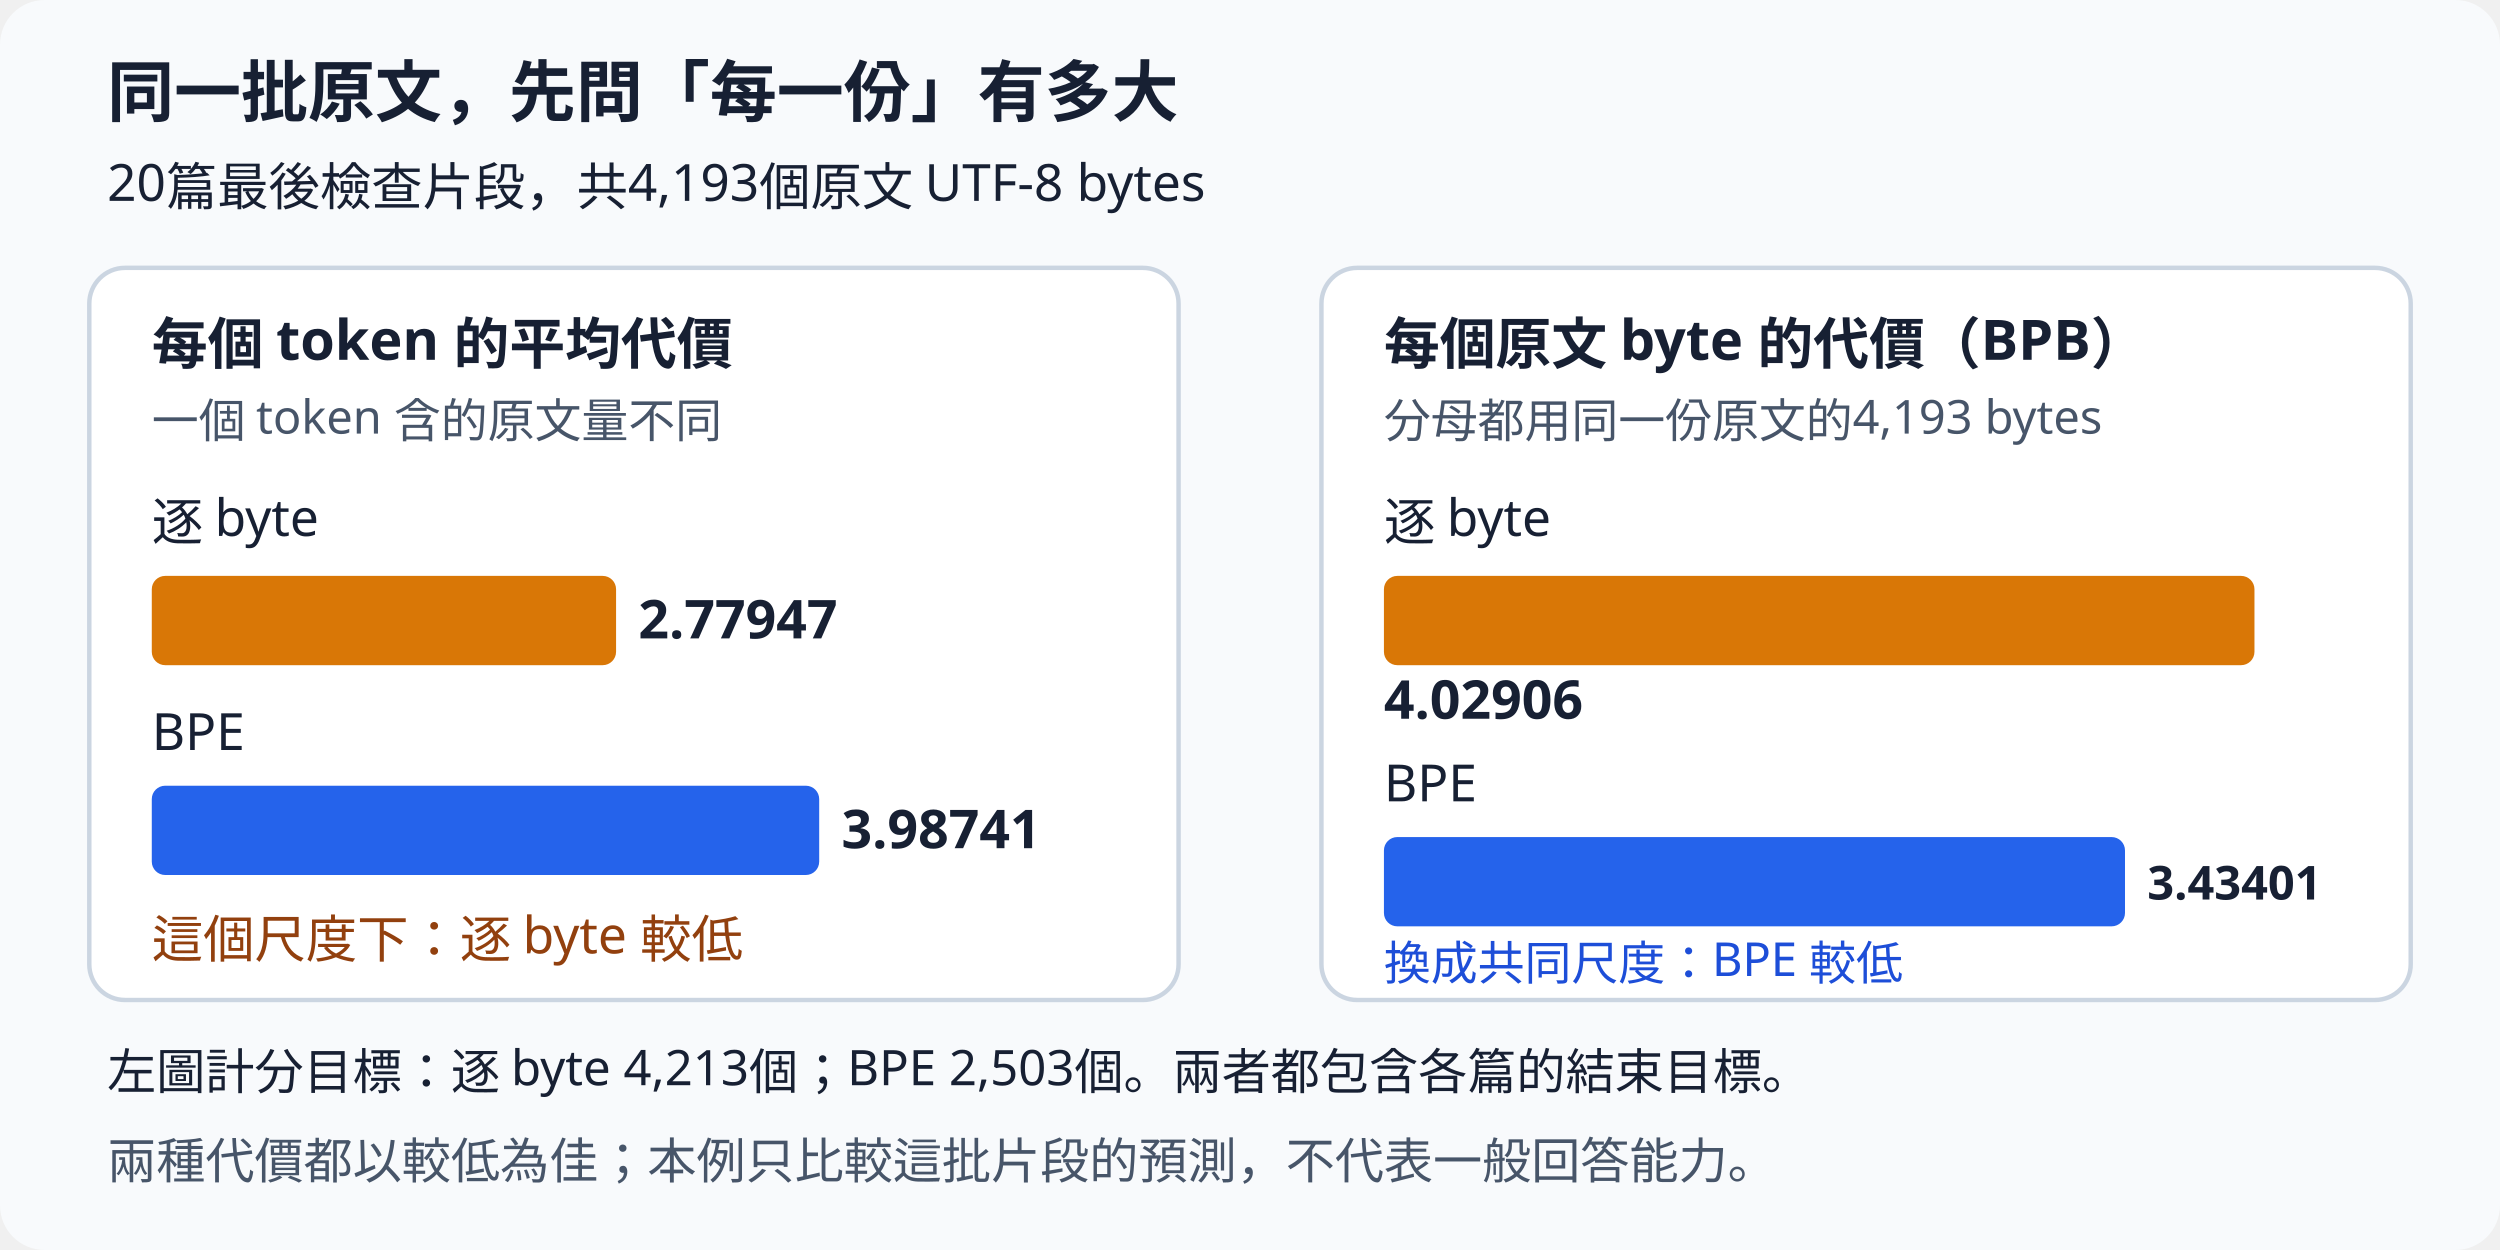
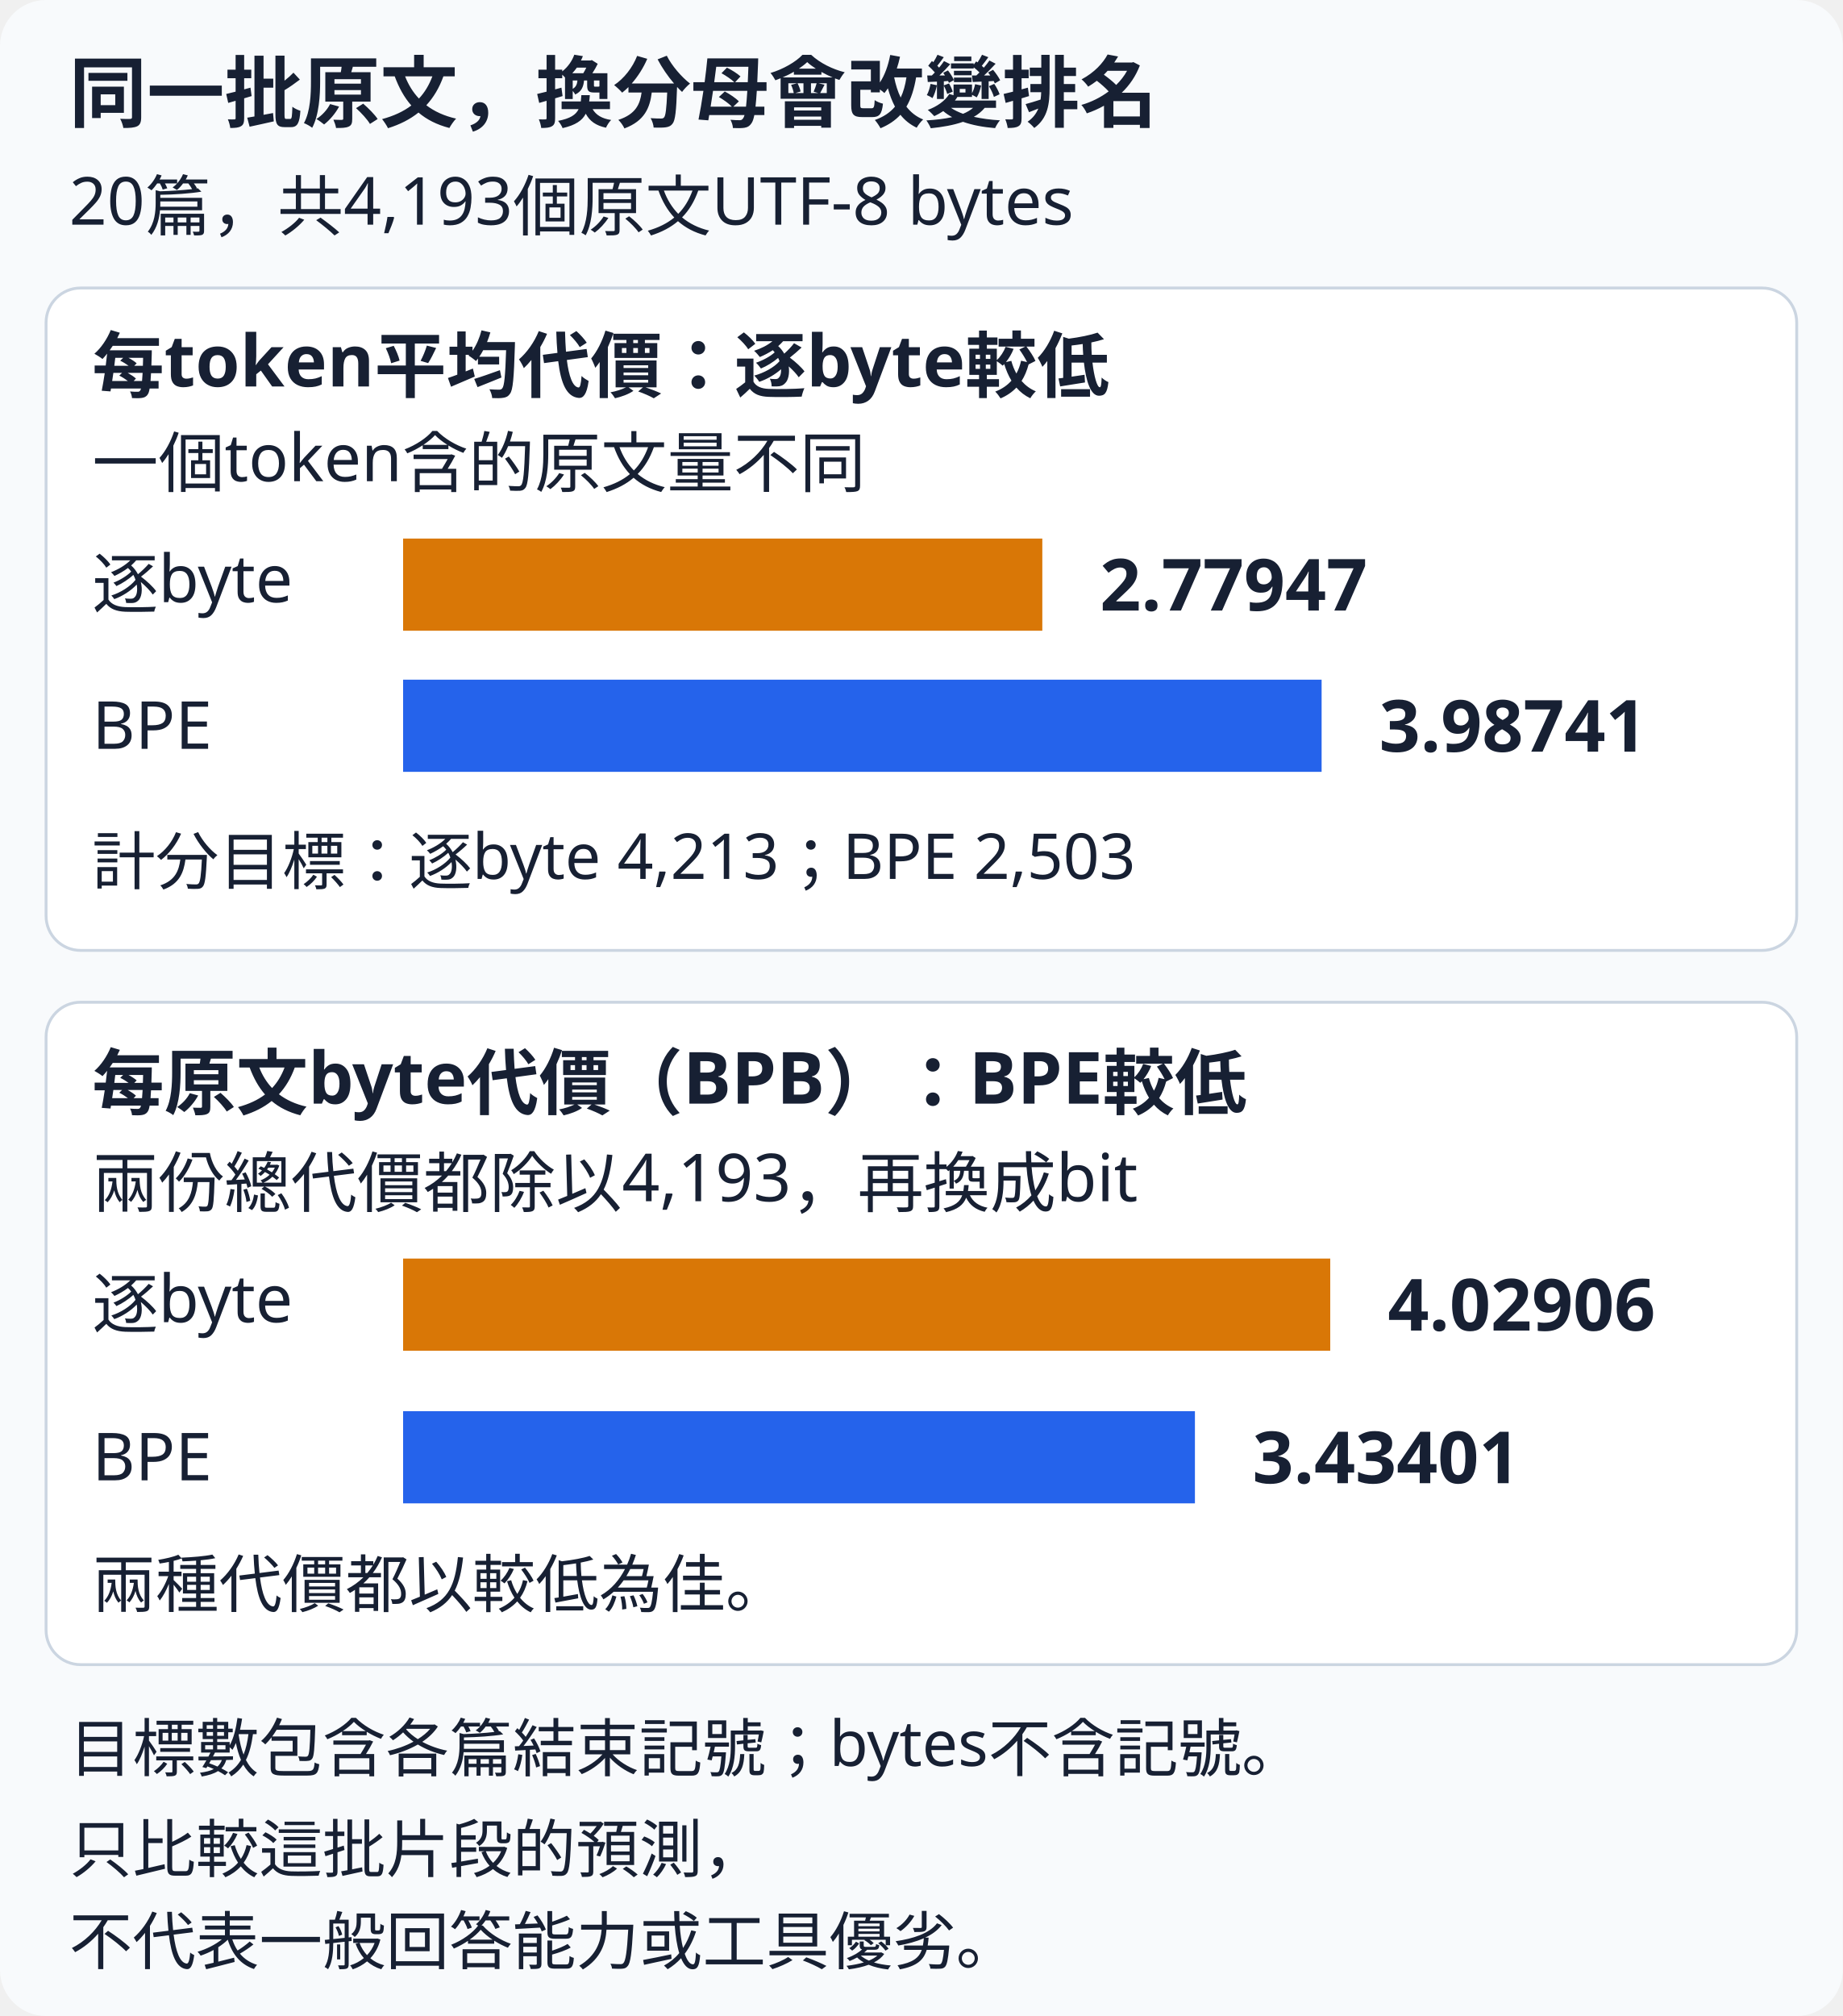
- <svg xmlns="http://www.w3.org/2000/svg" viewBox="0 0 1120 560" role="img" aria-labelledby="title desc">
-   <rect width="1120" height="560" rx="20" fill="#f8fafc" />
-   <g font-family="system-ui, 'Noto Sans TC', sans-serif" fill="#172033">
-     <text x="48" y="52" font-size="30" font-weight="700">同一批原文，先問「每一份」有多大</text>
-     <text x="48" y="90" font-size="23">20篇最後檢查片段，共4,193個原文 UTF-8 bytes</text>
-     <rect x="40" y="120" width="488" height="328" rx="16" fill="white" stroke="#cbd5e1" stroke-width="2" />
-     <rect x="592" y="120" width="488" height="328" rx="16" fill="white" stroke="#cbd5e1" stroke-width="2" />
-     <text x="68" y="163" font-size="25" font-weight="700">每個 token 的平均代價</text>
-     <text x="68" y="196" font-size="21" fill="#475569">一個 token 含的原文量不同</text>
-     <text x="620" y="163" font-size="25" font-weight="700">每個原文 byte 的代價（BPB）</text>
-     <text x="620" y="196" font-size="21" fill="#475569">分母都用同一份原文的4,193 bytes</text>
-     <text x="68" y="242" font-size="23">逐 byte</text>
-     <rect x="68" y="258" width="208" height="40" rx="6" fill="#d97706" />
-     <text x="286" y="286" font-size="24" font-weight="700">2.77947</text>
-     <text x="68" y="336" font-size="23">BPE</text>
-     <rect x="68" y="352" width="299" height="40" rx="6" fill="#2563eb" />
-     <text x="377" y="380" font-size="24" font-weight="700">3.98741</text>
-     <text x="68" y="429" font-size="23" fill="#92400e">這個尺度下：逐 byte 較低</text>
-     <text x="620" y="242" font-size="23">逐 byte</text>
-     <rect x="620" y="258" width="390" height="40" rx="6" fill="#d97706" />
-     <text x="620" y="322" font-size="24" font-weight="700">4.02906</text>
-     <text x="620" y="359" font-size="23">BPE</text>
-     <rect x="620" y="375" width="332" height="40" rx="6" fill="#2563eb" />
-     <text x="962" y="403" font-size="21" font-weight="700">3.43401</text>
-     <text x="620" y="439" font-size="21" fill="#1d4ed8">換成共同尺度：BPE 較低</text>
-     <text x="48" y="488" font-size="22">左圖計分目標：逐 byte 4,213個；BPE 2,503個。兩者都包含各篇的結束目標。</text>
-     <text x="48" y="528" font-size="22" fill="#475569">兩種代價都以較低為佳；本例只比較這批片段的預測，不代表一般回答能力。</text>
-   </g>
+ <svg xmlns="http://www.w3.org/2000/svg" viewBox="0 0 640 700" role="img" aria-labelledby="title desc">
+   <style>text{font-family:system-ui,"Noto Sans TC",sans-serif;fill:#172033;font-size:23px}.title{font-size:27px;font-weight:700}.heading{font-size:25px;font-weight:700}.value{font-size:25px;font-weight:700}.small{font-size:22px}</style>
+   <rect width="640" height="700" rx="16" fill="#f8fafc" />
+   <text x="24" y="42" class="title">同一批原文，換分母會改變排名</text>
+   <text x="24" y="78">20篇，共4,193個原文UTF-8 bytes</text>
+   <rect x="16" y="100" width="608" height="230" rx="12" fill="white" stroke="#cbd5e1" />
+   <text x="32" y="136" class="heading">每token平均代價：逐byte較低</text>
+   <text x="32" y="169">一個token含的原文量不同</text>
+   <text x="32" y="211">逐byte</text>
+   <rect x="140" y="187" width="222" height="32" fill="#d97706" />
+   <text x="382" y="212" class="value">2.77947</text>
+   <text x="32" y="260">BPE</text>
+   <rect x="140" y="236" width="319" height="32" fill="#2563eb" />
+   <text x="479" y="261" class="value">3.98741</text>
+   <text x="32" y="307" class="small">計分目標：逐byte 4,213；BPE 2,503</text>
+   <rect x="16" y="348" width="608" height="230" rx="12" fill="white" stroke="#cbd5e1" />
+   <text x="32" y="385" class="heading">每原文byte代價（BPB）：BPE較低</text>
+   <text x="32" y="419">兩份總代價都除以4,193，再換成bit</text>
+   <text x="32" y="461">逐byte</text>
+   <rect x="140" y="437" width="322" height="32" fill="#d97706" />
+   <text x="482" y="462" class="value">4.02906</text>
+   <text x="32" y="514">BPE</text>
+   <rect x="140" y="490" width="275" height="32" fill="#2563eb" />
+   <text x="435" y="515" class="value">3.43401</text>
+   <text x="32" y="558" class="small">兩種代價都以較低為佳。</text>
+   <text x="24" y="615" class="small">目標數包含各篇結束記號；bytes不含記號。</text>
+   <text x="24" y="650" class="small">只比較這批片段的預測，</text>
+   <text x="24" y="682" class="small">不代表一般回答能力或工具優劣。</text>
</svg>
